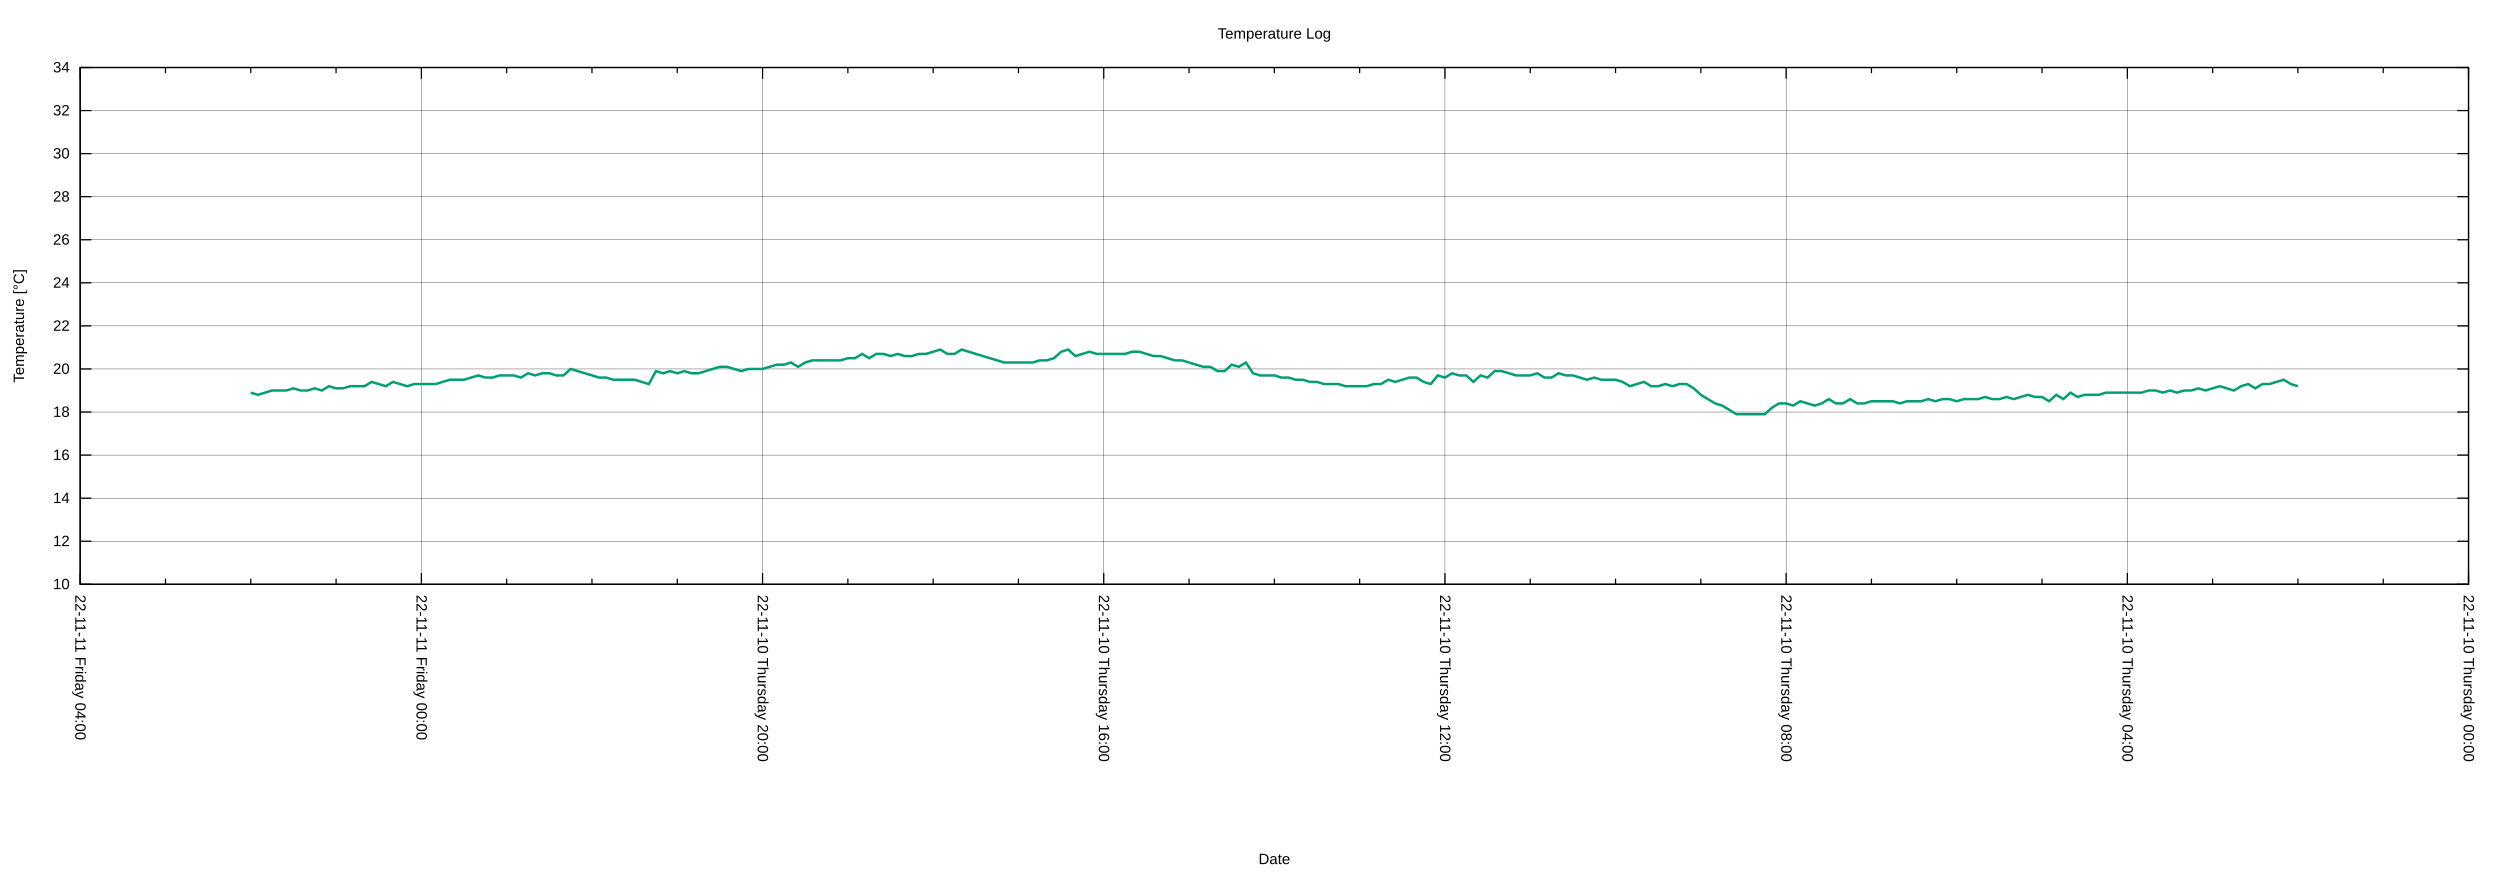
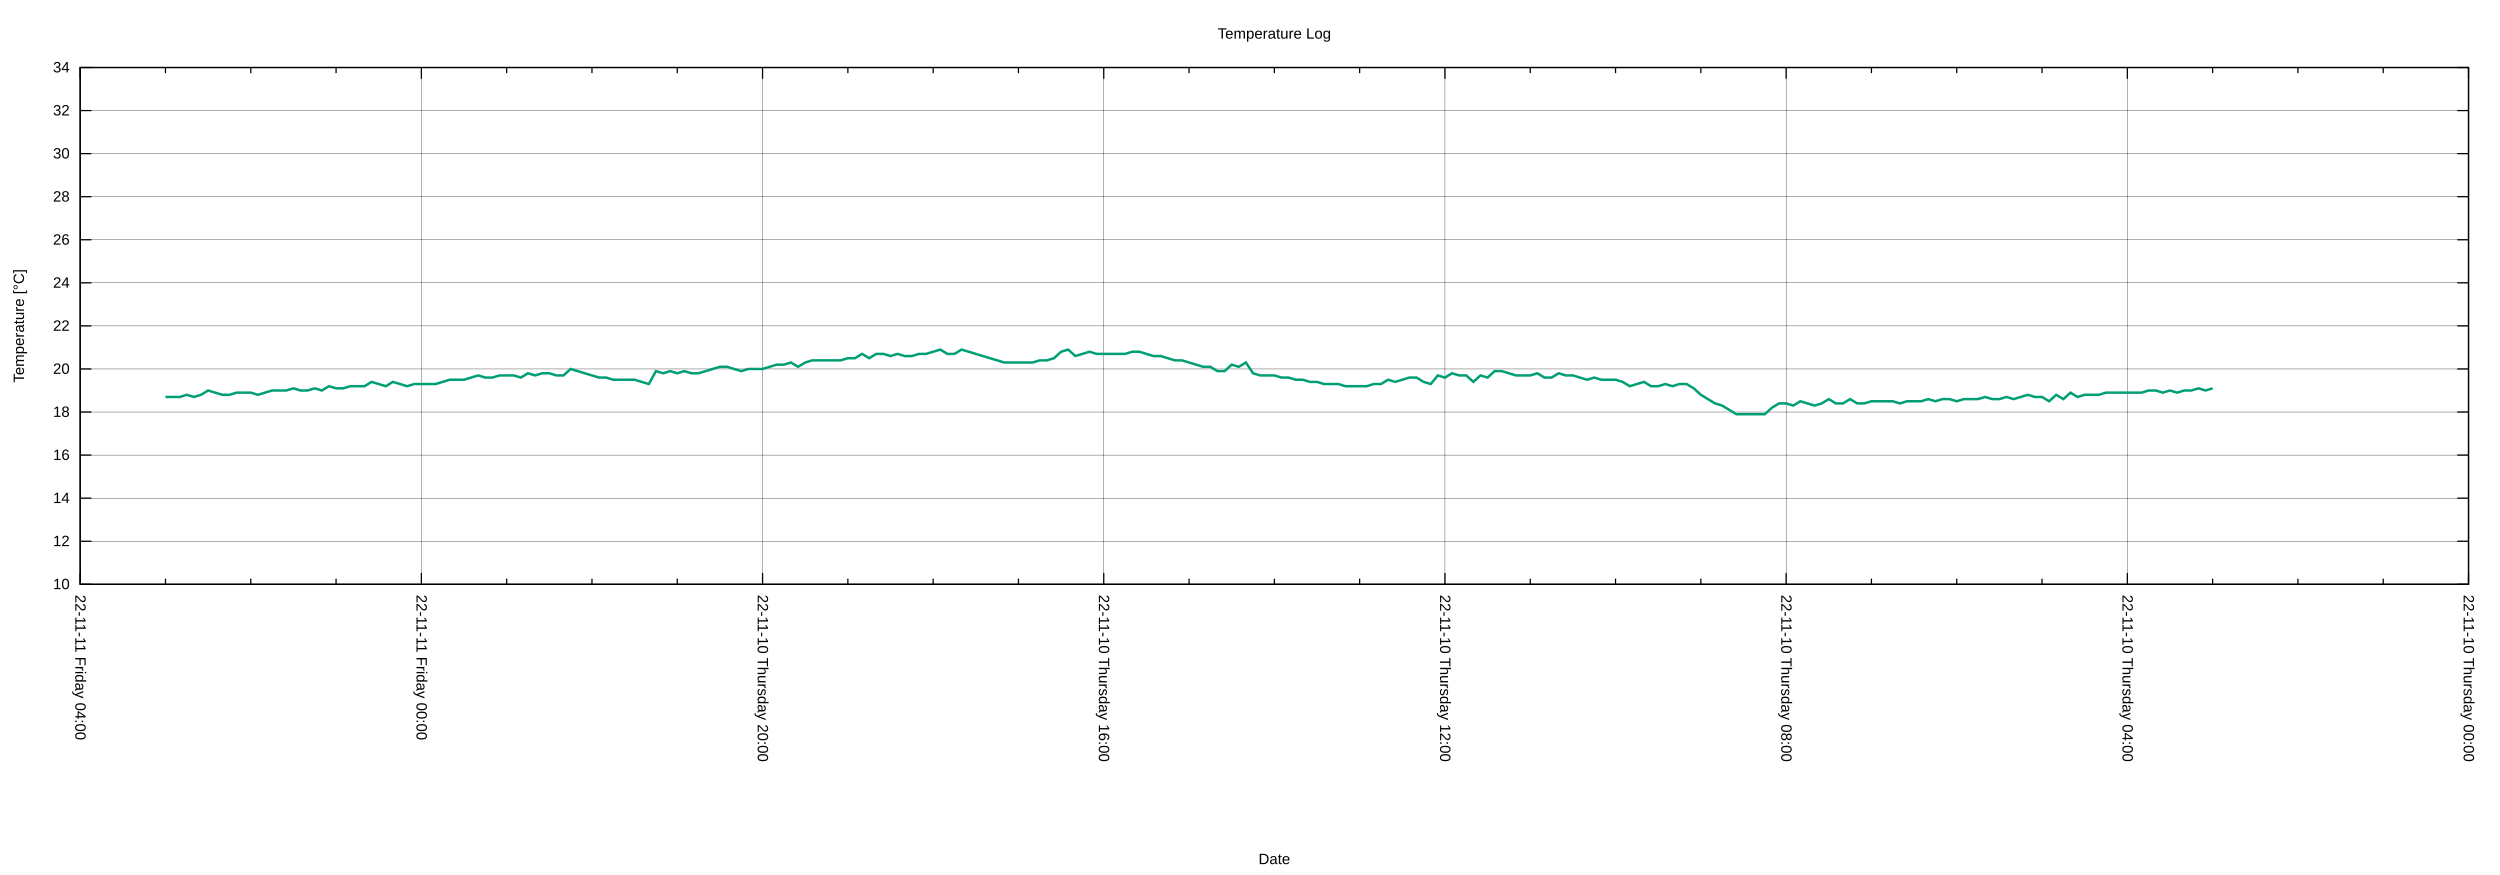
<svg xmlns="http://www.w3.org/2000/svg" xmlns:xlink="http://www.w3.org/1999/xlink" width="2000" height="700" viewBox="0 0 2000 700">
  <g id="gnuplot_canvas">
    <rect x="0" y="0" width="2000" height="700" fill="none" />
    <defs>
      <circle id="gpDot" r="0.5" stroke-width="0.5" stroke="currentColor" />
      <path id="gpPt0" stroke-width="0.222" stroke="currentColor" d="M-1,0 h2 M0,-1 v2" />
      <path id="gpPt1" stroke-width="0.222" stroke="currentColor" d="M-1,-1 L1,1 M1,-1 L-1,1" />
      <path id="gpPt2" stroke-width="0.222" stroke="currentColor" d="M-1,0 L1,0 M0,-1 L0,1 M-1,-1 L1,1 M-1,1 L1,-1" />
      <rect id="gpPt3" stroke-width="0.222" stroke="currentColor" x="-1" y="-1" width="2" height="2" />
      <rect id="gpPt4" stroke-width="0.222" stroke="currentColor" fill="currentColor" x="-1" y="-1" width="2" height="2" />
      <circle id="gpPt5" stroke-width="0.222" stroke="currentColor" cx="0" cy="0" r="1" />
      <use xlink:href="#gpPt5" id="gpPt6" fill="currentColor" stroke="none" />
      <path id="gpPt7" stroke-width="0.222" stroke="currentColor" d="M0,-1.33 L-1.33,0.67 L1.33,0.67 z" />
      <use xlink:href="#gpPt7" id="gpPt8" fill="currentColor" stroke="none" />
      <use xlink:href="#gpPt7" id="gpPt9" stroke="currentColor" transform="rotate(180)" />
      <use xlink:href="#gpPt9" id="gpPt10" fill="currentColor" stroke="none" />
      <use xlink:href="#gpPt3" id="gpPt11" stroke="currentColor" transform="rotate(45)" />
      <use xlink:href="#gpPt11" id="gpPt12" fill="currentColor" stroke="none" />
      <path id="gpPt13" stroke-width="0.222" stroke="currentColor" d="M0,1.330 L1.265,0.411 L0.782,-1.067 L-0.782,-1.076 L-1.265,0.411 z" />
      <use xlink:href="#gpPt13" id="gpPt14" fill="currentColor" stroke="none" />
      <filter id="textbox" filterUnits="objectBoundingBox" x="0" y="0" height="1" width="1">
        <feFlood flood-color="white" flood-opacity="1" result="bgnd" />
        <feComposite in="SourceGraphic" in2="bgnd" operator="atop" />
      </filter>
      <filter id="greybox" filterUnits="objectBoundingBox" x="0" y="0" height="1" width="1">
        <feFlood flood-color="lightgrey" flood-opacity="1" result="grey" />
        <feComposite in="SourceGraphic" in2="grey" operator="atop" />
      </filter>
    </defs>
    <g fill="none" color="white" stroke="currentColor" stroke-width="1.00" stroke-linecap="butt" stroke-linejoin="miter">
</g>
    <g fill="none" color="black" stroke="currentColor" stroke-width="1.00" stroke-linecap="butt" stroke-linejoin="miter">
</g>
    <g fill="none" color="black" stroke="black" stroke-width="0.25" stroke-linecap="butt" stroke-linejoin="miter">
</g>
    <g fill="none" color="black" stroke="currentColor" stroke-width="0.25" stroke-linecap="butt" stroke-linejoin="miter">
      <path stroke="black" class="gridline" d="M64.14,467.43 L1974.82,467.43  " />
    </g>
    <g fill="none" color="black" stroke="black" stroke-width="1.00" stroke-linecap="butt" stroke-linejoin="miter">
</g>
    <g fill="none" color="black" stroke="currentColor" stroke-width="1.00" stroke-linecap="butt" stroke-linejoin="miter">
      <path stroke="black" d="M64.14,467.43 L73.14,467.43 M1974.82,467.43 L1965.82,467.43  " />
      <g transform="translate(55.75,471.33)" stroke="none" fill="black" font-family="Arial" font-size="12.00" text-anchor="end">
        <text>
          <tspan font-family="Arial"> 10</tspan>
        </text>
      </g>
    </g>
    <g fill="none" color="black" stroke="currentColor" stroke-width="1.00" stroke-linecap="butt" stroke-linejoin="miter">
</g>
    <g fill="none" color="black" stroke="black" stroke-width="0.25" stroke-linecap="butt" stroke-linejoin="miter">
</g>
    <g fill="none" color="black" stroke="currentColor" stroke-width="0.25" stroke-linecap="butt" stroke-linejoin="miter">
      <path stroke="black" class="gridline" d="M64.14,432.98 L1974.82,432.98  " />
    </g>
    <g fill="none" color="black" stroke="black" stroke-width="1.00" stroke-linecap="butt" stroke-linejoin="miter">
</g>
    <g fill="none" color="black" stroke="currentColor" stroke-width="1.00" stroke-linecap="butt" stroke-linejoin="miter">
      <path stroke="black" d="M64.14,432.98 L73.14,432.98 M1974.82,432.98 L1965.82,432.98  " />
      <g transform="translate(55.75,436.88)" stroke="none" fill="black" font-family="Arial" font-size="12.00" text-anchor="end">
        <text>
          <tspan font-family="Arial"> 12</tspan>
        </text>
      </g>
    </g>
    <g fill="none" color="black" stroke="currentColor" stroke-width="1.00" stroke-linecap="butt" stroke-linejoin="miter">
</g>
    <g fill="none" color="black" stroke="black" stroke-width="0.25" stroke-linecap="butt" stroke-linejoin="miter">
</g>
    <g fill="none" color="black" stroke="currentColor" stroke-width="0.25" stroke-linecap="butt" stroke-linejoin="miter">
      <path stroke="black" class="gridline" d="M64.14,398.53 L1974.82,398.53  " />
    </g>
    <g fill="none" color="black" stroke="black" stroke-width="1.00" stroke-linecap="butt" stroke-linejoin="miter">
</g>
    <g fill="none" color="black" stroke="currentColor" stroke-width="1.00" stroke-linecap="butt" stroke-linejoin="miter">
      <path stroke="black" d="M64.14,398.53 L73.14,398.53 M1974.82,398.53 L1965.82,398.53  " />
      <g transform="translate(55.75,402.43)" stroke="none" fill="black" font-family="Arial" font-size="12.00" text-anchor="end">
        <text>
          <tspan font-family="Arial"> 14</tspan>
        </text>
      </g>
    </g>
    <g fill="none" color="black" stroke="currentColor" stroke-width="1.00" stroke-linecap="butt" stroke-linejoin="miter">
</g>
    <g fill="none" color="black" stroke="black" stroke-width="0.25" stroke-linecap="butt" stroke-linejoin="miter">
</g>
    <g fill="none" color="black" stroke="currentColor" stroke-width="0.25" stroke-linecap="butt" stroke-linejoin="miter">
      <path stroke="black" class="gridline" d="M64.14,364.07 L1974.82,364.07  " />
    </g>
    <g fill="none" color="black" stroke="black" stroke-width="1.00" stroke-linecap="butt" stroke-linejoin="miter">
</g>
    <g fill="none" color="black" stroke="currentColor" stroke-width="1.00" stroke-linecap="butt" stroke-linejoin="miter">
      <path stroke="black" d="M64.14,364.07 L73.14,364.07 M1974.82,364.07 L1965.82,364.07  " />
      <g transform="translate(55.75,367.97)" stroke="none" fill="black" font-family="Arial" font-size="12.00" text-anchor="end">
        <text>
          <tspan font-family="Arial"> 16</tspan>
        </text>
      </g>
    </g>
    <g fill="none" color="black" stroke="currentColor" stroke-width="1.00" stroke-linecap="butt" stroke-linejoin="miter">
</g>
    <g fill="none" color="black" stroke="black" stroke-width="0.25" stroke-linecap="butt" stroke-linejoin="miter">
</g>
    <g fill="none" color="black" stroke="currentColor" stroke-width="0.25" stroke-linecap="butt" stroke-linejoin="miter">
      <path stroke="black" class="gridline" d="M64.14,329.62 L1974.82,329.62  " />
    </g>
    <g fill="none" color="black" stroke="black" stroke-width="1.00" stroke-linecap="butt" stroke-linejoin="miter">
</g>
    <g fill="none" color="black" stroke="currentColor" stroke-width="1.00" stroke-linecap="butt" stroke-linejoin="miter">
      <path stroke="black" d="M64.14,329.62 L73.14,329.62 M1974.82,329.62 L1965.82,329.62  " />
      <g transform="translate(55.75,333.52)" stroke="none" fill="black" font-family="Arial" font-size="12.00" text-anchor="end">
        <text>
          <tspan font-family="Arial"> 18</tspan>
        </text>
      </g>
    </g>
    <g fill="none" color="black" stroke="currentColor" stroke-width="1.00" stroke-linecap="butt" stroke-linejoin="miter">
</g>
    <g fill="none" color="black" stroke="black" stroke-width="0.25" stroke-linecap="butt" stroke-linejoin="miter">
</g>
    <g fill="none" color="black" stroke="currentColor" stroke-width="0.25" stroke-linecap="butt" stroke-linejoin="miter">
      <path stroke="black" class="gridline" d="M64.14,295.17 L1974.82,295.17  " />
    </g>
    <g fill="none" color="black" stroke="black" stroke-width="1.00" stroke-linecap="butt" stroke-linejoin="miter">
</g>
    <g fill="none" color="black" stroke="currentColor" stroke-width="1.00" stroke-linecap="butt" stroke-linejoin="miter">
      <path stroke="black" d="M64.14,295.17 L73.14,295.17 M1974.82,295.17 L1965.82,295.17  " />
      <g transform="translate(55.75,299.07)" stroke="none" fill="black" font-family="Arial" font-size="12.00" text-anchor="end">
        <text>
          <tspan font-family="Arial"> 20</tspan>
        </text>
      </g>
    </g>
    <g fill="none" color="black" stroke="currentColor" stroke-width="1.00" stroke-linecap="butt" stroke-linejoin="miter">
</g>
    <g fill="none" color="black" stroke="black" stroke-width="0.25" stroke-linecap="butt" stroke-linejoin="miter">
</g>
    <g fill="none" color="black" stroke="currentColor" stroke-width="0.25" stroke-linecap="butt" stroke-linejoin="miter">
      <path stroke="black" class="gridline" d="M64.14,260.72 L1974.82,260.72  " />
    </g>
    <g fill="none" color="black" stroke="black" stroke-width="1.00" stroke-linecap="butt" stroke-linejoin="miter">
</g>
    <g fill="none" color="black" stroke="currentColor" stroke-width="1.00" stroke-linecap="butt" stroke-linejoin="miter">
      <path stroke="black" d="M64.14,260.72 L73.14,260.72 M1974.82,260.72 L1965.82,260.72  " />
      <g transform="translate(55.75,264.62)" stroke="none" fill="black" font-family="Arial" font-size="12.00" text-anchor="end">
        <text>
          <tspan font-family="Arial"> 22</tspan>
        </text>
      </g>
    </g>
    <g fill="none" color="black" stroke="currentColor" stroke-width="1.00" stroke-linecap="butt" stroke-linejoin="miter">
</g>
    <g fill="none" color="black" stroke="black" stroke-width="0.25" stroke-linecap="butt" stroke-linejoin="miter">
</g>
    <g fill="none" color="black" stroke="currentColor" stroke-width="0.25" stroke-linecap="butt" stroke-linejoin="miter">
      <path stroke="black" class="gridline" d="M64.14,226.27 L1974.82,226.27  " />
    </g>
    <g fill="none" color="black" stroke="black" stroke-width="1.00" stroke-linecap="butt" stroke-linejoin="miter">
</g>
    <g fill="none" color="black" stroke="currentColor" stroke-width="1.00" stroke-linecap="butt" stroke-linejoin="miter">
      <path stroke="black" d="M64.14,226.27 L73.14,226.27 M1974.82,226.27 L1965.82,226.27  " />
      <g transform="translate(55.75,230.17)" stroke="none" fill="black" font-family="Arial" font-size="12.00" text-anchor="end">
        <text>
          <tspan font-family="Arial"> 24</tspan>
        </text>
      </g>
    </g>
    <g fill="none" color="black" stroke="currentColor" stroke-width="1.00" stroke-linecap="butt" stroke-linejoin="miter">
</g>
    <g fill="none" color="black" stroke="black" stroke-width="0.25" stroke-linecap="butt" stroke-linejoin="miter">
</g>
    <g fill="none" color="black" stroke="currentColor" stroke-width="0.25" stroke-linecap="butt" stroke-linejoin="miter">
      <path stroke="black" class="gridline" d="M64.14,191.82 L1974.82,191.82  " />
    </g>
    <g fill="none" color="black" stroke="black" stroke-width="1.00" stroke-linecap="butt" stroke-linejoin="miter">
</g>
    <g fill="none" color="black" stroke="currentColor" stroke-width="1.00" stroke-linecap="butt" stroke-linejoin="miter">
      <path stroke="black" d="M64.14,191.82 L73.14,191.82 M1974.82,191.82 L1965.82,191.82  " />
      <g transform="translate(55.75,195.72)" stroke="none" fill="black" font-family="Arial" font-size="12.00" text-anchor="end">
        <text>
          <tspan font-family="Arial"> 26</tspan>
        </text>
      </g>
    </g>
    <g fill="none" color="black" stroke="currentColor" stroke-width="1.00" stroke-linecap="butt" stroke-linejoin="miter">
</g>
    <g fill="none" color="black" stroke="black" stroke-width="0.25" stroke-linecap="butt" stroke-linejoin="miter">
</g>
    <g fill="none" color="black" stroke="currentColor" stroke-width="0.25" stroke-linecap="butt" stroke-linejoin="miter">
      <path stroke="black" class="gridline" d="M64.14,157.36 L1974.82,157.36  " />
    </g>
    <g fill="none" color="black" stroke="black" stroke-width="1.00" stroke-linecap="butt" stroke-linejoin="miter">
</g>
    <g fill="none" color="black" stroke="currentColor" stroke-width="1.00" stroke-linecap="butt" stroke-linejoin="miter">
      <path stroke="black" d="M64.14,157.36 L73.14,157.36 M1974.82,157.36 L1965.82,157.36  " />
      <g transform="translate(55.75,161.26)" stroke="none" fill="black" font-family="Arial" font-size="12.00" text-anchor="end">
        <text>
          <tspan font-family="Arial"> 28</tspan>
        </text>
      </g>
    </g>
    <g fill="none" color="black" stroke="currentColor" stroke-width="1.00" stroke-linecap="butt" stroke-linejoin="miter">
</g>
    <g fill="none" color="black" stroke="black" stroke-width="0.25" stroke-linecap="butt" stroke-linejoin="miter">
</g>
    <g fill="none" color="black" stroke="currentColor" stroke-width="0.25" stroke-linecap="butt" stroke-linejoin="miter">
      <path stroke="black" class="gridline" d="M64.14,122.91 L1974.82,122.91  " />
    </g>
    <g fill="none" color="black" stroke="black" stroke-width="1.00" stroke-linecap="butt" stroke-linejoin="miter">
</g>
    <g fill="none" color="black" stroke="currentColor" stroke-width="1.00" stroke-linecap="butt" stroke-linejoin="miter">
      <path stroke="black" d="M64.14,122.91 L73.14,122.91 M1974.82,122.91 L1965.82,122.91  " />
      <g transform="translate(55.75,126.81)" stroke="none" fill="black" font-family="Arial" font-size="12.00" text-anchor="end">
        <text>
          <tspan font-family="Arial"> 30</tspan>
        </text>
      </g>
    </g>
    <g fill="none" color="black" stroke="currentColor" stroke-width="1.00" stroke-linecap="butt" stroke-linejoin="miter">
</g>
    <g fill="none" color="black" stroke="black" stroke-width="0.25" stroke-linecap="butt" stroke-linejoin="miter">
</g>
    <g fill="none" color="black" stroke="currentColor" stroke-width="0.25" stroke-linecap="butt" stroke-linejoin="miter">
      <path stroke="black" class="gridline" d="M64.14,88.46 L1974.82,88.46  " />
    </g>
    <g fill="none" color="black" stroke="black" stroke-width="1.00" stroke-linecap="butt" stroke-linejoin="miter">
</g>
    <g fill="none" color="black" stroke="currentColor" stroke-width="1.00" stroke-linecap="butt" stroke-linejoin="miter">
      <path stroke="black" d="M64.14,88.46 L73.14,88.46 M1974.82,88.46 L1965.82,88.46  " />
      <g transform="translate(55.75,92.36)" stroke="none" fill="black" font-family="Arial" font-size="12.00" text-anchor="end">
        <text>
          <tspan font-family="Arial"> 32</tspan>
        </text>
      </g>
    </g>
    <g fill="none" color="black" stroke="currentColor" stroke-width="1.00" stroke-linecap="butt" stroke-linejoin="miter">
</g>
    <g fill="none" color="black" stroke="black" stroke-width="0.25" stroke-linecap="butt" stroke-linejoin="miter">
</g>
    <g fill="none" color="black" stroke="currentColor" stroke-width="0.25" stroke-linecap="butt" stroke-linejoin="miter">
      <path stroke="black" class="gridline" d="M64.14,54.01 L1974.82,54.01  " />
    </g>
    <g fill="none" color="black" stroke="black" stroke-width="1.00" stroke-linecap="butt" stroke-linejoin="miter">
</g>
    <g fill="none" color="black" stroke="currentColor" stroke-width="1.00" stroke-linecap="butt" stroke-linejoin="miter">
      <path stroke="black" d="M64.14,54.01 L73.14,54.01 M1974.82,54.01 L1965.82,54.01  " />
      <g transform="translate(55.75,57.91)" stroke="none" fill="black" font-family="Arial" font-size="12.00" text-anchor="end">
        <text>
          <tspan font-family="Arial"> 34</tspan>
        </text>
      </g>
    </g>
    <g fill="none" color="black" stroke="currentColor" stroke-width="1.00" stroke-linecap="butt" stroke-linejoin="miter">
</g>
    <g fill="none" color="black" stroke="black" stroke-width="0.25" stroke-linecap="butt" stroke-linejoin="miter">
</g>
    <g fill="none" color="black" stroke="currentColor" stroke-width="0.25" stroke-linecap="butt" stroke-linejoin="miter">
      <path stroke="black" class="gridline" d="M1974.82,467.43 L1974.82,54.01  " />
    </g>
    <g fill="none" color="black" stroke="black" stroke-width="1.00" stroke-linecap="butt" stroke-linejoin="miter">
</g>
    <g fill="none" color="black" stroke="currentColor" stroke-width="1.00" stroke-linecap="butt" stroke-linejoin="miter">
      <path stroke="black" d="M1974.82,467.43 L1974.82,458.43 M1974.82,54.01 L1974.82,63.01  " />
      <g transform="translate(1970.92,475.82) rotate(90)" stroke="none" fill="black" font-family="Arial" font-size="12.00" text-anchor="start">
        <text>
          <tspan font-family="Arial">22-11-10 Thursday 00:00</tspan>
        </text>
      </g>
    </g>
    <g fill="none" color="black" stroke="currentColor" stroke-width="1.00" stroke-linecap="butt" stroke-linejoin="miter">
      <path stroke="black" d="M1906.58,467.43 L1906.58,462.93 M1906.58,54.01 L1906.58,58.51 M1838.34,467.43 L1838.34,462.93 M1838.34,54.01 L1838.34,58.51   M1770.10,467.43 L1770.10,462.93 M1770.10,54.01 L1770.10,58.51  " />
    </g>
    <g fill="none" color="black" stroke="black" stroke-width="0.25" stroke-linecap="butt" stroke-linejoin="miter">
</g>
    <g fill="none" color="black" stroke="currentColor" stroke-width="0.25" stroke-linecap="butt" stroke-linejoin="miter">
      <path stroke="black" class="gridline" d="M1701.87,467.43 L1701.87,54.01  " />
    </g>
    <g fill="none" color="black" stroke="black" stroke-width="1.00" stroke-linecap="butt" stroke-linejoin="miter">
</g>
    <g fill="none" color="black" stroke="currentColor" stroke-width="1.00" stroke-linecap="butt" stroke-linejoin="miter">
      <path stroke="black" d="M1701.87,467.43 L1701.87,458.43 M1701.87,54.01 L1701.87,63.01  " />
      <g transform="translate(1697.97,475.82) rotate(90)" stroke="none" fill="black" font-family="Arial" font-size="12.00" text-anchor="start">
        <text>
          <tspan font-family="Arial">22-11-10 Thursday 04:00</tspan>
        </text>
      </g>
    </g>
    <g fill="none" color="black" stroke="currentColor" stroke-width="1.00" stroke-linecap="butt" stroke-linejoin="miter">
      <path stroke="black" d="M1633.63,467.43 L1633.63,462.93 M1633.63,54.01 L1633.63,58.51 M1565.39,467.43 L1565.39,462.93 M1565.39,54.01 L1565.39,58.51   M1497.15,467.43 L1497.15,462.93 M1497.15,54.01 L1497.15,58.51  " />
    </g>
    <g fill="none" color="black" stroke="black" stroke-width="0.25" stroke-linecap="butt" stroke-linejoin="miter">
</g>
    <g fill="none" color="black" stroke="currentColor" stroke-width="0.25" stroke-linecap="butt" stroke-linejoin="miter">
      <path stroke="black" class="gridline" d="M1428.91,467.43 L1428.91,54.01  " />
    </g>
    <g fill="none" color="black" stroke="black" stroke-width="1.00" stroke-linecap="butt" stroke-linejoin="miter">
</g>
    <g fill="none" color="black" stroke="currentColor" stroke-width="1.00" stroke-linecap="butt" stroke-linejoin="miter">
      <path stroke="black" d="M1428.91,467.43 L1428.91,458.43 M1428.91,54.01 L1428.91,63.01  " />
      <g transform="translate(1425.01,475.82) rotate(90)" stroke="none" fill="black" font-family="Arial" font-size="12.00" text-anchor="start">
        <text>
          <tspan font-family="Arial">22-11-10 Thursday 08:00</tspan>
        </text>
      </g>
    </g>
    <g fill="none" color="black" stroke="currentColor" stroke-width="1.00" stroke-linecap="butt" stroke-linejoin="miter">
      <path stroke="black" d="M1360.67,467.43 L1360.67,462.93 M1360.67,54.01 L1360.67,58.51 M1292.43,467.43 L1292.43,462.93 M1292.43,54.01 L1292.43,58.51   M1224.20,467.43 L1224.20,462.93 M1224.20,54.01 L1224.20,58.51  " />
    </g>
    <g fill="none" color="black" stroke="black" stroke-width="0.25" stroke-linecap="butt" stroke-linejoin="miter">
</g>
    <g fill="none" color="black" stroke="currentColor" stroke-width="0.25" stroke-linecap="butt" stroke-linejoin="miter">
      <path stroke="black" class="gridline" d="M1155.96,467.43 L1155.96,54.01  " />
    </g>
    <g fill="none" color="black" stroke="black" stroke-width="1.00" stroke-linecap="butt" stroke-linejoin="miter">
</g>
    <g fill="none" color="black" stroke="currentColor" stroke-width="1.00" stroke-linecap="butt" stroke-linejoin="miter">
      <path stroke="black" d="M1155.96,467.43 L1155.96,458.43 M1155.96,54.01 L1155.96,63.01  " />
      <g transform="translate(1152.06,475.82) rotate(90)" stroke="none" fill="black" font-family="Arial" font-size="12.00" text-anchor="start">
        <text>
          <tspan font-family="Arial">22-11-10 Thursday 12:00</tspan>
        </text>
      </g>
    </g>
    <g fill="none" color="black" stroke="currentColor" stroke-width="1.00" stroke-linecap="butt" stroke-linejoin="miter">
      <path stroke="black" d="M1087.72,467.43 L1087.72,462.93 M1087.72,54.01 L1087.72,58.51 M1019.48,467.43 L1019.48,462.93 M1019.48,54.01 L1019.48,58.51   M951.24,467.43 L951.24,462.93 M951.24,54.01 L951.24,58.51  " />
    </g>
    <g fill="none" color="black" stroke="black" stroke-width="0.25" stroke-linecap="butt" stroke-linejoin="miter">
</g>
    <g fill="none" color="black" stroke="currentColor" stroke-width="0.25" stroke-linecap="butt" stroke-linejoin="miter">
      <path stroke="black" class="gridline" d="M883.00,467.43 L883.00,54.01  " />
    </g>
    <g fill="none" color="black" stroke="black" stroke-width="1.00" stroke-linecap="butt" stroke-linejoin="miter">
</g>
    <g fill="none" color="black" stroke="currentColor" stroke-width="1.00" stroke-linecap="butt" stroke-linejoin="miter">
      <path stroke="black" d="M883.00,467.43 L883.00,458.43 M883.00,54.01 L883.00,63.01  " />
      <g transform="translate(879.10,475.82) rotate(90)" stroke="none" fill="black" font-family="Arial" font-size="12.00" text-anchor="start">
        <text>
          <tspan font-family="Arial">22-11-10 Thursday 16:00</tspan>
        </text>
      </g>
    </g>
    <g fill="none" color="black" stroke="currentColor" stroke-width="1.00" stroke-linecap="butt" stroke-linejoin="miter">
      <path stroke="black" d="M814.76,467.43 L814.76,462.93 M814.76,54.01 L814.76,58.51 M746.53,467.43 L746.53,462.93 M746.53,54.01 L746.53,58.51   M678.29,467.43 L678.29,462.93 M678.29,54.01 L678.29,58.51  " />
    </g>
    <g fill="none" color="black" stroke="black" stroke-width="0.25" stroke-linecap="butt" stroke-linejoin="miter">
</g>
    <g fill="none" color="black" stroke="currentColor" stroke-width="0.25" stroke-linecap="butt" stroke-linejoin="miter">
      <path stroke="black" class="gridline" d="M610.05,467.43 L610.05,54.01  " />
    </g>
    <g fill="none" color="black" stroke="black" stroke-width="1.00" stroke-linecap="butt" stroke-linejoin="miter">
</g>
    <g fill="none" color="black" stroke="currentColor" stroke-width="1.00" stroke-linecap="butt" stroke-linejoin="miter">
      <path stroke="black" d="M610.05,467.43 L610.05,458.43 M610.05,54.01 L610.05,63.01  " />
      <g transform="translate(606.15,475.82) rotate(90)" stroke="none" fill="black" font-family="Arial" font-size="12.00" text-anchor="start">
        <text>
          <tspan font-family="Arial">22-11-10 Thursday 20:00</tspan>
        </text>
      </g>
    </g>
    <g fill="none" color="black" stroke="currentColor" stroke-width="1.00" stroke-linecap="butt" stroke-linejoin="miter">
      <path stroke="black" d="M541.81,467.43 L541.81,462.93 M541.81,54.01 L541.81,58.51 M473.57,467.43 L473.57,462.93 M473.57,54.01 L473.57,58.51   M405.33,467.43 L405.33,462.93 M405.33,54.01 L405.33,58.51  " />
    </g>
    <g fill="none" color="black" stroke="black" stroke-width="0.25" stroke-linecap="butt" stroke-linejoin="miter">
</g>
    <g fill="none" color="black" stroke="currentColor" stroke-width="0.25" stroke-linecap="butt" stroke-linejoin="miter">
      <path stroke="black" class="gridline" d="M337.09,467.43 L337.09,54.01  " />
    </g>
    <g fill="none" color="black" stroke="black" stroke-width="1.00" stroke-linecap="butt" stroke-linejoin="miter">
</g>
    <g fill="none" color="black" stroke="currentColor" stroke-width="1.00" stroke-linecap="butt" stroke-linejoin="miter">
      <path stroke="black" d="M337.09,467.43 L337.09,458.43 M337.09,54.01 L337.09,63.01  " />
      <g transform="translate(333.19,475.82) rotate(90)" stroke="none" fill="black" font-family="Arial" font-size="12.00" text-anchor="start">
        <text>
          <tspan font-family="Arial">22-11-11 Friday 00:00</tspan>
        </text>
      </g>
    </g>
    <g fill="none" color="black" stroke="currentColor" stroke-width="1.00" stroke-linecap="butt" stroke-linejoin="miter">
      <path stroke="black" d="M268.86,467.43 L268.86,462.93 M268.86,54.01 L268.86,58.51 M200.62,467.43 L200.62,462.93 M200.62,54.01 L200.62,58.51   M132.38,467.43 L132.38,462.93 M132.38,54.01 L132.38,58.51  " />
    </g>
    <g fill="none" color="black" stroke="black" stroke-width="0.25" stroke-linecap="butt" stroke-linejoin="miter">
</g>
    <g fill="none" color="black" stroke="currentColor" stroke-width="0.25" stroke-linecap="butt" stroke-linejoin="miter">
      <path stroke="black" class="gridline" d="M64.14,467.43 L64.14,54.01  " />
    </g>
    <g fill="none" color="black" stroke="black" stroke-width="1.00" stroke-linecap="butt" stroke-linejoin="miter">
</g>
    <g fill="none" color="black" stroke="currentColor" stroke-width="1.00" stroke-linecap="butt" stroke-linejoin="miter">
      <path stroke="black" d="M64.14,467.43 L64.14,458.43 M64.14,54.01 L64.14,63.01  " />
      <g transform="translate(60.24,475.82) rotate(90)" stroke="none" fill="black" font-family="Arial" font-size="12.00" text-anchor="start">
        <text>
          <tspan font-family="Arial">22-11-11 Friday 04:00</tspan>
        </text>
      </g>
    </g>
    <g fill="none" color="black" stroke="currentColor" stroke-width="1.00" stroke-linecap="butt" stroke-linejoin="miter">
</g>
    <g fill="none" color="black" stroke="currentColor" stroke-width="1.00" stroke-linecap="butt" stroke-linejoin="miter">
      <path stroke="black" d="M64.14,54.01 L64.14,467.43 L1974.82,467.43 L1974.82,54.01 L64.14,54.01 Z  " />
    </g>
    <g fill="none" color="black" stroke="currentColor" stroke-width="1.00" stroke-linecap="butt" stroke-linejoin="miter">
      <g transform="translate(19.18,260.72) rotate(270)" stroke="none" fill="black" font-family="Arial" font-size="12.00" text-anchor="middle">
        <text>
          <tspan font-family="Arial">Temperature [°C]</tspan>
        </text>
      </g>
    </g>
    <g fill="none" color="black" stroke="currentColor" stroke-width="1.00" stroke-linecap="butt" stroke-linejoin="miter">
      <g transform="translate(1019.48,691.30)" stroke="none" fill="black" font-family="Arial" font-size="12.00" text-anchor="middle">
        <text>
          <tspan font-family="Arial">Date</tspan>
        </text>
      </g>
    </g>
    <g fill="none" color="black" stroke="currentColor" stroke-width="1.00" stroke-linecap="butt" stroke-linejoin="miter">
</g>
    <g id="gnuplot_plot_1">
      <g fill="none" color="white" stroke="currentColor" stroke-width="2.00" stroke-linecap="butt" stroke-linejoin="miter">
</g>
      <g fill="none" color="black" stroke="currentColor" stroke-width="2.00" stroke-linecap="butt" stroke-linejoin="miter">
-         <path stroke="rgb(  0, 158, 115)" d="M200.62,314.12 L206.30,315.84 L211.99,314.12 L217.68,312.40 L223.36,312.40 L229.05,312.40 L234.74,310.67 L240.42,312.40   L246.11,312.40 L251.80,310.67 L257.48,312.40 L263.17,308.95 L268.86,310.67 L274.54,310.67 L280.23,308.95 L285.92,308.95   L291.60,308.95 L297.29,305.51 L302.98,307.23 L308.66,308.95 L314.35,305.51 L320.03,307.23 L325.72,308.95 L331.41,307.23   L337.09,307.23 L342.78,307.23 L348.47,307.23 L354.15,305.51 L359.84,303.78 L365.53,303.78 L371.21,303.78 L376.90,302.06   L382.59,300.34 L388.27,302.06 L393.96,302.06 L399.65,300.34 L405.33,300.34 L411.02,300.34 L416.71,302.06 L422.39,298.62   L428.08,300.34 L433.77,298.62 L439.45,298.62 L445.14,300.34 L450.83,300.34 L456.51,295.17 L462.20,296.89 L467.88,298.62   L473.57,300.34 L479.26,302.06 L484.94,302.06 L490.63,303.78 L496.32,303.78 L502.00,303.78 L507.69,303.78 L513.38,305.51   L519.06,307.23 L524.75,296.89 L530.44,298.62 L536.12,296.89 L541.81,298.62 L547.50,296.89 L553.18,298.62 L558.87,298.62   L564.56,296.89 L570.24,295.17 L575.93,293.45 L581.62,293.45 L587.30,295.17 L592.99,296.89 L598.68,295.17 L604.36,295.17   L610.05,295.17 L615.74,293.45 L621.42,291.73 L627.11,291.73 L632.79,290.00 L638.48,293.45 L644.17,290.00 L649.85,288.28   L655.54,288.28 L661.23,288.28 L666.91,288.28 L672.60,288.28 L678.29,286.56 L683.97,286.56 L689.66,283.11 L695.35,286.56   L701.03,283.11 L706.72,283.11 L712.41,284.84 L718.09,283.11 L723.78,284.84 L729.47,284.84 L735.15,283.11 L740.84,283.11   L746.53,281.39 L752.21,279.67 L757.90,283.11 L763.59,283.11 L769.27,279.67 L774.96,281.39 L780.65,283.11 L786.33,284.84   L792.02,286.56 L797.70,288.28 L803.39,290.00 L809.08,290.00 L814.76,290.00 L820.45,290.00 L826.14,290.00 L831.82,288.28   L837.51,288.28 L843.20,286.56 L848.88,281.39 L854.57,279.67 L860.26,284.84 L865.94,283.11 L871.63,281.39 L877.32,283.11   L883.00,283.11 L888.69,283.11 L894.38,283.11 L900.06,283.11 L905.75,281.39 L911.44,281.39 L917.12,283.11 L922.81,284.84   L928.50,284.84 L934.18,286.56 L939.87,288.28 L945.55,288.28 L951.24,290.00 L956.93,291.73 L962.61,293.45 L968.30,293.45   L973.99,296.89 L979.67,296.89 L985.36,291.73 L991.05,293.45 L996.73,290.00 L1002.42,298.62 L1008.11,300.34 L1013.79,300.34   L1019.48,300.34 L1025.17,302.06 L1030.85,302.06 L1036.54,303.78 L1042.23,303.78 L1047.91,305.51 L1053.60,305.51 L1059.29,307.23   L1064.97,307.23 L1070.66,307.23 L1076.35,308.95 L1082.03,308.95 L1087.72,308.95 L1093.41,308.95 L1099.09,307.23 L1104.78,307.23   L1110.46,303.78 L1116.15,305.51 L1121.84,303.78 L1127.52,302.06 L1133.21,302.06 L1138.90,305.51 L1144.58,307.23 L1150.27,300.34   L1155.96,302.06 L1161.64,298.62 L1167.33,300.34 L1173.02,300.34 L1178.70,305.51 L1184.39,300.34 L1190.08,302.06 L1195.76,296.89   L1201.45,296.89 L1207.14,298.62 L1212.82,300.34 L1218.51,300.34 L1224.20,300.34 L1229.88,298.62 L1235.57,302.06 L1241.26,302.06   L1246.94,298.62 L1252.63,300.34 L1258.32,300.34 L1264.00,302.06 L1269.69,303.78 L1275.37,302.06 L1281.06,303.78 L1286.75,303.78   L1292.43,303.78 L1298.12,305.51 L1303.81,308.95 L1309.49,307.23 L1315.18,305.51 L1320.87,308.95 L1326.55,308.95 L1332.24,307.23   L1337.93,308.95 L1343.61,307.23 L1349.30,307.23 L1354.99,310.67 L1360.67,315.84 L1366.36,319.29 L1372.05,322.73 L1377.73,324.46   L1383.42,327.90 L1389.11,331.35 L1394.79,331.35 L1400.48,331.35 L1406.17,331.35 L1411.85,331.35 L1417.54,326.18 L1423.22,322.73   L1428.91,322.73 L1434.60,324.46 L1440.28,321.01 L1445.97,322.73 L1451.66,324.46 L1457.34,322.73 L1463.03,319.29 L1468.72,322.73   L1474.40,322.73 L1480.09,319.29 L1485.78,322.73 L1491.46,322.73 L1497.15,321.01 L1502.84,321.01 L1508.52,321.01 L1514.21,321.01   L1519.90,322.73 L1525.58,321.01 L1531.27,321.01 L1536.96,321.01 L1542.64,319.29 L1548.33,321.01 L1554.02,319.29 L1559.70,319.29   L1565.39,321.01 L1571.08,319.29 L1576.76,319.29 L1582.45,319.29 L1588.13,317.57 L1593.82,319.29 L1599.51,319.29 L1605.19,317.57   L1610.88,319.29 L1616.57,317.57 L1622.25,315.84 L1627.94,317.57 L1633.63,317.57 L1639.31,321.01 L1645.00,315.84 L1650.69,319.29   L1656.37,314.12 L1662.06,317.57 L1667.75,315.84 L1673.43,315.84 L1679.12,315.84 L1684.81,314.12 L1690.49,314.12 L1696.18,314.12   L1701.87,314.12 L1707.55,314.12 L1713.24,314.12 L1718.93,312.40 L1724.61,312.40 L1730.30,314.12 L1735.99,312.40 L1741.67,314.12   L1747.36,312.40 L1753.04,312.40 L1758.73,310.67 L1764.42,312.40 L1770.10,310.67 L1775.79,308.95 L1781.48,310.67 L1787.16,312.40   L1792.85,308.95 L1798.54,307.23 L1804.22,310.67 L1809.91,307.23 L1815.60,307.23 L1821.28,305.51 L1826.97,303.78 L1832.66,307.23   L1838.34,308.95  " />
+         <path stroke="rgb(  0, 158, 115)" d="M132.38,317.57 L138.07,317.57 L143.75,317.57 L149.44,315.84 L155.12,317.57 L160.81,315.84 L166.50,312.40 L172.18,314.12   L177.87,315.84 L183.56,315.84 L189.24,314.12 L194.93,314.12 L200.62,314.12 L206.30,315.84 L211.99,314.12 L217.68,312.40   L223.36,312.40 L229.05,312.40 L234.74,310.67 L240.42,312.40 L246.11,312.40 L251.80,310.67 L257.48,312.40 L263.17,308.95   L268.86,310.67 L274.54,310.67 L280.23,308.95 L285.92,308.95 L291.60,308.95 L297.29,305.51 L302.98,307.23 L308.66,308.95   L314.35,305.51 L320.03,307.23 L325.72,308.95 L331.41,307.23 L337.09,307.23 L342.78,307.23 L348.47,307.23 L354.15,305.51   L359.84,303.78 L365.53,303.78 L371.21,303.78 L376.90,302.06 L382.59,300.34 L388.27,302.06 L393.96,302.06 L399.65,300.34   L405.33,300.34 L411.02,300.34 L416.71,302.06 L422.39,298.62 L428.08,300.34 L433.77,298.62 L439.45,298.62 L445.14,300.34   L450.83,300.34 L456.51,295.17 L462.20,296.89 L467.88,298.62 L473.57,300.34 L479.26,302.06 L484.94,302.06 L490.63,303.78   L496.32,303.78 L502.00,303.78 L507.69,303.78 L513.38,305.51 L519.06,307.23 L524.75,296.89 L530.44,298.62 L536.12,296.89   L541.81,298.62 L547.50,296.89 L553.18,298.62 L558.87,298.62 L564.56,296.89 L570.24,295.17 L575.93,293.45 L581.62,293.45   L587.30,295.17 L592.99,296.89 L598.68,295.17 L604.36,295.17 L610.05,295.17 L615.74,293.45 L621.42,291.73 L627.11,291.73   L632.79,290.00 L638.48,293.45 L644.17,290.00 L649.85,288.28 L655.54,288.28 L661.23,288.28 L666.91,288.28 L672.60,288.28   L678.29,286.56 L683.97,286.56 L689.66,283.11 L695.35,286.56 L701.03,283.11 L706.72,283.11 L712.41,284.84 L718.09,283.11   L723.78,284.84 L729.47,284.84 L735.15,283.11 L740.84,283.11 L746.53,281.39 L752.21,279.67 L757.90,283.11 L763.59,283.11   L769.27,279.67 L774.96,281.39 L780.65,283.11 L786.33,284.84 L792.02,286.56 L797.70,288.28 L803.39,290.00 L809.08,290.00   L814.76,290.00 L820.45,290.00 L826.14,290.00 L831.82,288.28 L837.51,288.28 L843.20,286.56 L848.88,281.39 L854.57,279.67   L860.26,284.84 L865.94,283.11 L871.63,281.39 L877.32,283.11 L883.00,283.11 L888.69,283.11 L894.38,283.11 L900.06,283.11   L905.75,281.39 L911.44,281.39 L917.12,283.11 L922.81,284.84 L928.50,284.84 L934.18,286.56 L939.87,288.28 L945.55,288.28   L951.24,290.00 L956.93,291.73 L962.61,293.45 L968.30,293.45 L973.99,296.89 L979.67,296.89 L985.36,291.73 L991.05,293.45   L996.73,290.00 L1002.42,298.62 L1008.11,300.34 L1013.79,300.34 L1019.48,300.34 L1025.17,302.06 L1030.85,302.06 L1036.54,303.78   L1042.23,303.78 L1047.91,305.51 L1053.60,305.51 L1059.29,307.23 L1064.97,307.23 L1070.66,307.23 L1076.35,308.95 L1082.03,308.95   L1087.72,308.95 L1093.41,308.95 L1099.09,307.23 L1104.78,307.23 L1110.46,303.78 L1116.15,305.51 L1121.84,303.78 L1127.52,302.06   L1133.21,302.06 L1138.90,305.51 L1144.58,307.23 L1150.27,300.34 L1155.96,302.06 L1161.64,298.62 L1167.33,300.34 L1173.02,300.34   L1178.70,305.51 L1184.39,300.34 L1190.08,302.06 L1195.76,296.89 L1201.45,296.89 L1207.14,298.62 L1212.82,300.34 L1218.51,300.34   L1224.20,300.34 L1229.88,298.62 L1235.57,302.06 L1241.26,302.06 L1246.94,298.62 L1252.63,300.34 L1258.32,300.34 L1264.00,302.06   L1269.69,303.78 L1275.37,302.06 L1281.06,303.78 L1286.75,303.78 L1292.43,303.78 L1298.12,305.51 L1303.81,308.95 L1309.49,307.23   L1315.18,305.51 L1320.87,308.95 L1326.55,308.95 L1332.24,307.23 L1337.93,308.95 L1343.61,307.23 L1349.30,307.23 L1354.99,310.67   L1360.67,315.84 L1366.36,319.29 L1372.05,322.73 L1377.73,324.46 L1383.42,327.90 L1389.11,331.35 L1394.79,331.35 L1400.48,331.35   L1406.17,331.35 L1411.85,331.35 L1417.54,326.18 L1423.22,322.73 L1428.91,322.73 L1434.60,324.46 L1440.28,321.01 L1445.97,322.73   L1451.66,324.46 L1457.34,322.73 L1463.03,319.29 L1468.72,322.73 L1474.40,322.73 L1480.09,319.29 L1485.78,322.73 L1491.46,322.73   L1497.15,321.01 L1502.84,321.01 L1508.52,321.01 L1514.21,321.01 L1519.90,322.73 L1525.58,321.01 L1531.27,321.01 L1536.96,321.01   L1542.64,319.29 L1548.33,321.01 L1554.02,319.29 L1559.70,319.29 L1565.39,321.01 L1571.08,319.29 L1576.76,319.29 L1582.45,319.29   L1588.13,317.57 L1593.82,319.29 L1599.51,319.29 L1605.19,317.57 L1610.88,319.29 L1616.57,317.57 L1622.25,315.84 L1627.94,317.57   L1633.63,317.57 L1639.31,321.01 L1645.00,315.84 L1650.69,319.29 L1656.37,314.12 L1662.06,317.57 L1667.75,315.84 L1673.43,315.84   L1679.12,315.84 L1684.81,314.12 L1690.49,314.12 L1696.18,314.12 L1701.87,314.12 L1707.55,314.12 L1713.24,314.12 L1718.93,312.40   L1724.61,312.40 L1730.30,314.12 L1735.99,312.40 L1741.67,314.12 L1747.36,312.40 L1753.04,312.40 L1758.73,310.67 L1764.42,312.40   L1770.10,310.67  " />
      </g>
    </g>
    <g fill="none" color="black" stroke="currentColor" stroke-width="2.00" stroke-linecap="butt" stroke-linejoin="miter">
</g>
    <g fill="none" color="black" stroke="black" stroke-width="1.00" stroke-linecap="butt" stroke-linejoin="miter">
</g>
    <g fill="none" color="black" stroke="currentColor" stroke-width="1.00" stroke-linecap="butt" stroke-linejoin="miter">
      <path stroke="black" d="M64.14,54.01 L64.14,467.43 L1974.82,467.43 L1974.82,54.01 L64.14,54.01 Z  " />
    </g>
    <g fill="none" color="black" stroke="currentColor" stroke-width="1.00" stroke-linecap="butt" stroke-linejoin="miter">
      <g transform="translate(1019.48,30.91)" stroke="none" fill="black" font-family="Arial" font-size="12.00" text-anchor="middle">
        <text>
          <tspan font-family="Arial">Temperature Log</tspan>
        </text>
      </g>
    </g>
    <g fill="none" color="black" stroke="currentColor" stroke-width="1.00" stroke-linecap="butt" stroke-linejoin="miter">
</g>
  </g>
</svg>
